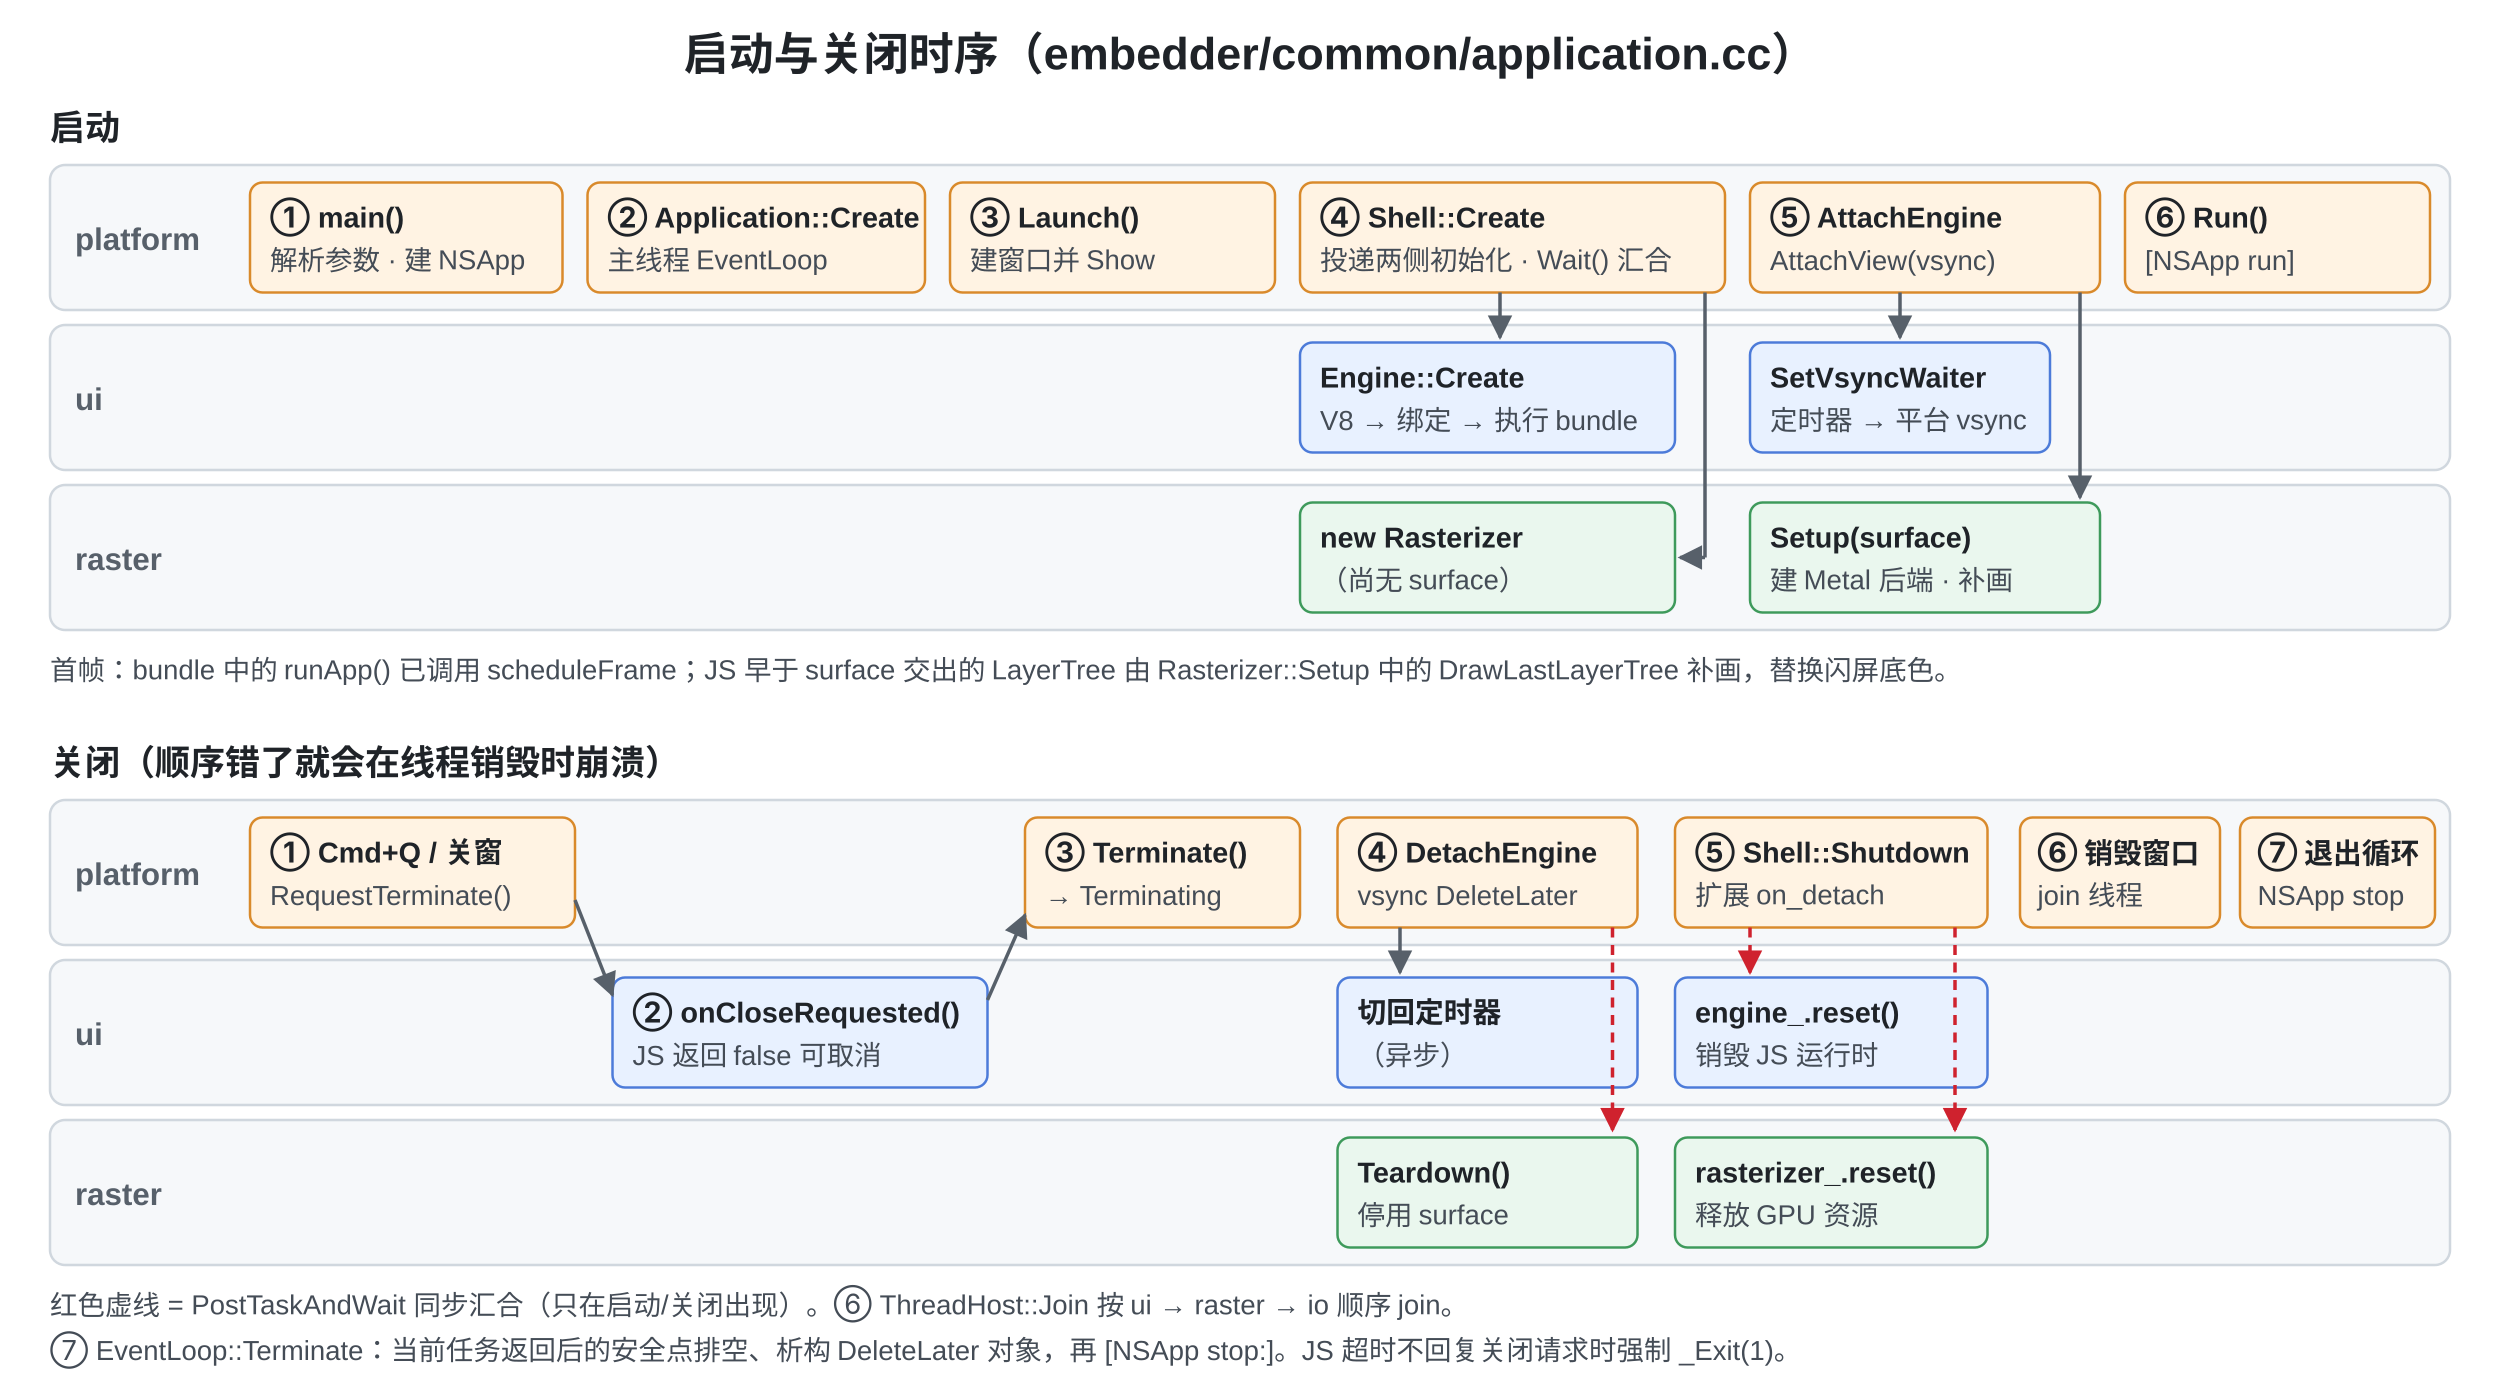
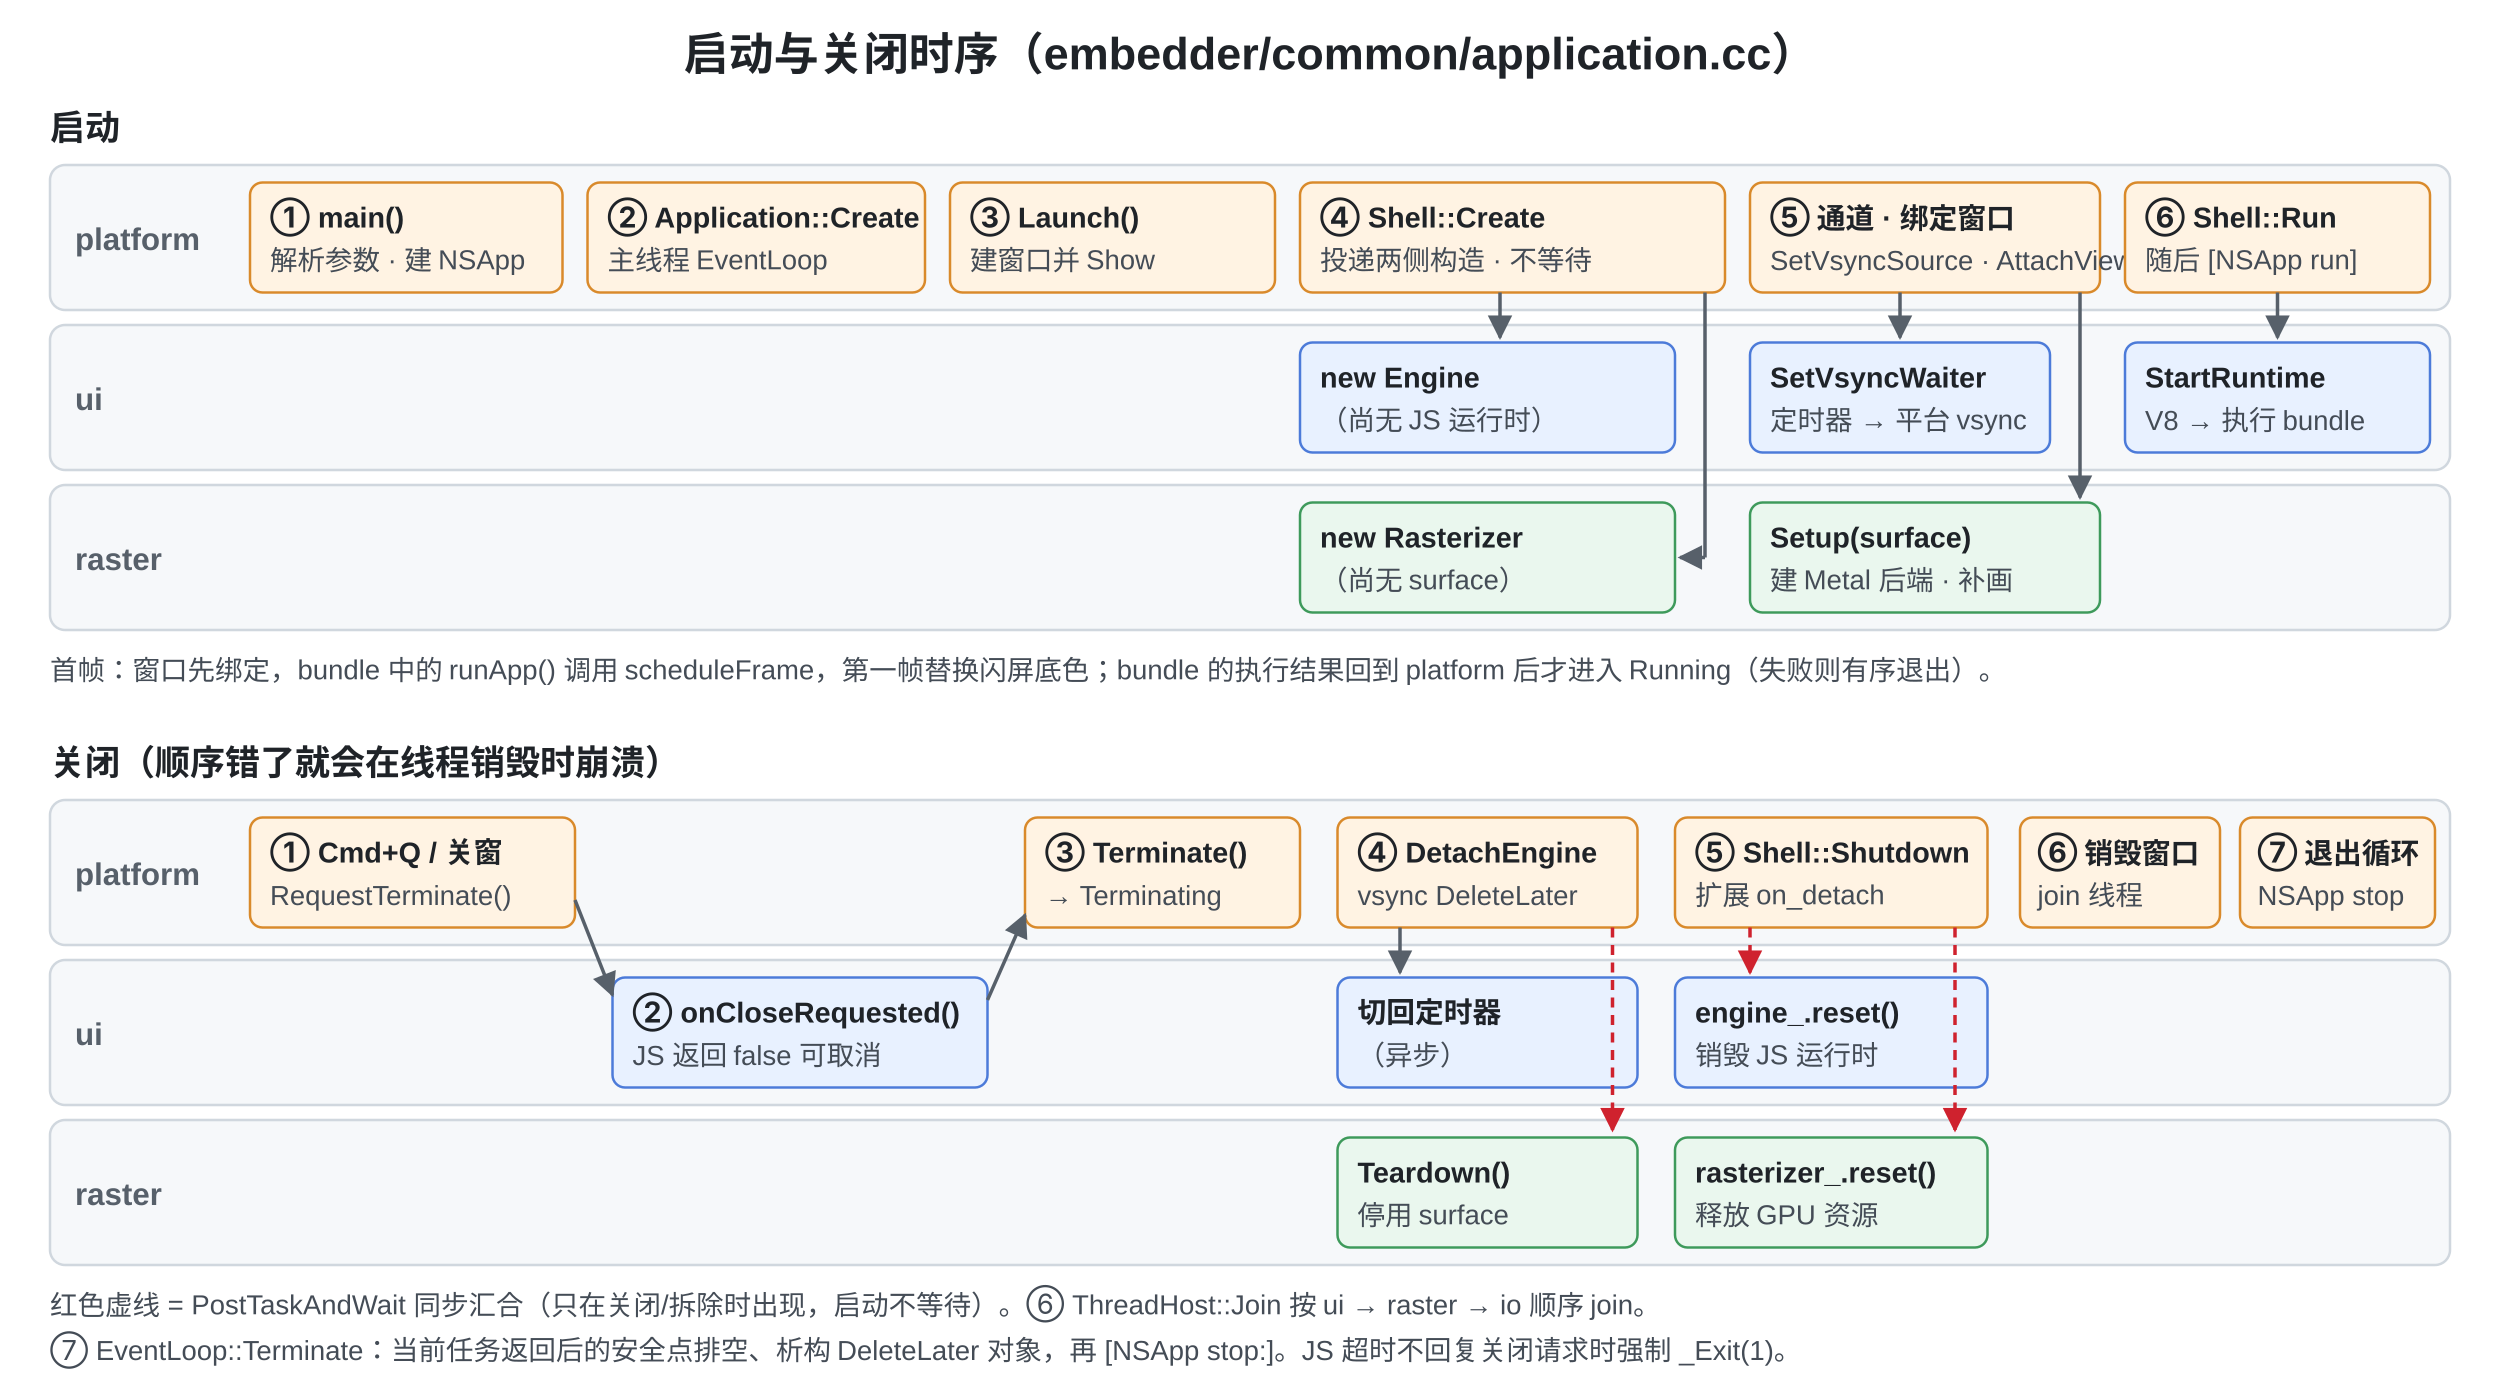
<svg xmlns="http://www.w3.org/2000/svg" width="1000" height="560" viewBox="0 0 1000 560">
  <style>
    text { font-family: -apple-system, "PingFang SC", "Helvetica Neue", Arial, sans-serif; fill: #1f2328; }
    .title { font-size: 18px; font-weight: 700; }
    .sec { font-size: 14px; font-weight: 700; }
    .lane { font-size: 12.5px; font-weight: 700; fill: #57606a; }
    .n { font-size: 11.5px; font-weight: 700; }
    .d { font-size: 11px; fill: #444c56; }
    .pf { fill: #fff3e3; stroke: #d98a2b; }
    .ui { fill: #e8f1ff; stroke: #4c7bd9; }
    .rs { fill: #eaf7ee; stroke: #3e9a5b; }
    .arr { stroke: #57606a; stroke-width: 1.4; fill: none; }
    .sync { stroke: #cf222e; stroke-width: 1.4; fill: none; stroke-dasharray: 4 3; }
  </style>
  <defs>
    <marker id="a" viewBox="0 0 10 10" refX="9" refY="5" markerWidth="7" markerHeight="7" orient="auto">
      <path d="M0,0 L10,5 L0,10 z" fill="#57606a" />
    </marker>
    <marker id="r" viewBox="0 0 10 10" refX="9" refY="5" markerWidth="7" markerHeight="7" orient="auto">
      <path d="M0,0 L10,5 L0,10 z" fill="#cf222e" />
    </marker>
  </defs>
  <text x="500" y="28" text-anchor="middle" class="title">启动与关闭时序（embedder/common/application.cc）</text>
  <text x="20" y="56" class="sec">启动</text>
  <g fill="#f6f8fa" stroke="#d0d7de">
    <rect x="20" y="66" width="960" height="58" rx="6" />
    <rect x="20" y="130" width="960" height="58" rx="6" />
    <rect x="20" y="194" width="960" height="58" rx="6" />
  </g>
  <text x="30" y="100" class="lane">platform</text>
  <text x="30" y="164" class="lane">ui</text>
  <text x="30" y="228" class="lane">raster</text>
  <rect x="100" y="73" width="125" height="44" rx="5" class="pf" />
  <text x="108" y="91" class="n">① main()</text>
  <text x="108" y="108" class="d">解析参数 · 建 NSApp</text>
  <rect x="235" y="73" width="135" height="44" rx="5" class="pf" />
  <text x="243" y="91" class="n">② Application::Create</text>
  <text x="243" y="108" class="d">主线程 EventLoop</text>
  <rect x="380" y="73" width="130" height="44" rx="5" class="pf" />
  <text x="388" y="91" class="n">③ Launch()</text>
  <text x="388" y="108" class="d">建窗口并 Show</text>
  <rect x="520" y="73" width="170" height="44" rx="5" class="pf" />
  <text x="528" y="91" class="n">④ Shell::Create</text>
-   <text x="528" y="108" class="d">投递两侧初始化 · Wait() 汇合</text>
+   <text x="528" y="108" class="d">投递两侧构造 · 不等待</text>
  <rect x="700" y="73" width="140" height="44" rx="5" class="pf" />
-   <text x="708" y="91" class="n">⑤ AttachEngine</text>
-   <text x="708" y="108" class="d">AttachView(vsync)</text>
+   <text x="708" y="91" class="n">⑤ 通道 · 绑定窗口</text>
+   <text x="708" y="108" class="d">SetVsyncSource · AttachView</text>
  <rect x="850" y="73" width="122" height="44" rx="5" class="pf" />
-   <text x="858" y="91" class="n">⑥ Run()</text>
-   <text x="858" y="108" class="d">[NSApp run]</text>
+   <text x="858" y="91" class="n">⑥ Shell::Run</text>
+   <text x="858" y="108" class="d">随后 [NSApp run]</text>
  <rect x="520" y="137" width="150" height="44" rx="5" class="ui" />
-   <text x="528" y="155" class="n">Engine::Create</text>
-   <text x="528" y="172" class="d">V8 → 绑定 → 执行 bundle</text>
+   <text x="528" y="155" class="n">new Engine</text>
+   <text x="528" y="172" class="d">（尚无 JS 运行时）</text>
  <rect x="700" y="137" width="120" height="44" rx="5" class="ui" />
  <text x="708" y="155" class="n">SetVsyncWaiter</text>
  <text x="708" y="172" class="d">定时器 → 平台 vsync</text>
+   <rect x="850" y="137" width="122" height="44" rx="5" class="ui" />
+   <text x="858" y="155" class="n">StartRuntime</text>
+   <text x="858" y="172" class="d">V8 → 执行 bundle</text>
  <rect x="520" y="201" width="150" height="44" rx="5" class="rs" />
  <text x="528" y="219" class="n">new Rasterizer</text>
  <text x="528" y="236" class="d">（尚无 surface）</text>
  <rect x="700" y="201" width="140" height="44" rx="5" class="rs" />
  <text x="708" y="219" class="n">Setup(surface)</text>
  <text x="708" y="236" class="d">建 Metal 后端 · 补画</text>
  <g>
    <line x1="600" y1="117" x2="600" y2="135" class="arr" marker-end="url(#a)" />
    <line x1="682" y1="117" x2="682" y2="223" class="arr" />
    <line x1="682" y1="223" x2="672" y2="223" class="arr" marker-end="url(#a)" />
    <line x1="760" y1="117" x2="760" y2="135" class="arr" marker-end="url(#a)" />
    <line x1="832" y1="117" x2="832" y2="199" class="arr" marker-end="url(#a)" />
+     <line x1="911" y1="117" x2="911" y2="135" class="arr" marker-end="url(#a)" />
  </g>
-   <text x="20" y="272" class="d">首帧：bundle 中的 runApp() 已调用 scheduleFrame；JS 早于 surface 交出的 LayerTree 由 Rasterizer::Setup 中的 DrawLastLayerTree 补画，替换闪屏底色。</text>
+   <text x="20" y="272" class="d">首帧：窗口先绑定，bundle 中的 runApp() 调用 scheduleFrame，第一帧替换闪屏底色；bundle 的执行结果回到 platform 后才进入 Running（失败则有序退出）。</text>
  <text x="20" y="310" class="sec">关闭（顺序错了就会在线程销毁时崩溃）</text>
  <g fill="#f6f8fa" stroke="#d0d7de">
    <rect x="20" y="320" width="960" height="58" rx="6" />
    <rect x="20" y="384" width="960" height="58" rx="6" />
    <rect x="20" y="448" width="960" height="58" rx="6" />
  </g>
  <text x="30" y="354" class="lane">platform</text>
  <text x="30" y="418" class="lane">ui</text>
  <text x="30" y="482" class="lane">raster</text>
  <rect x="100" y="327" width="130" height="44" rx="5" class="pf" />
  <text x="108" y="345" class="n">① Cmd+Q / 关窗</text>
  <text x="108" y="362" class="d">RequestTerminate()</text>
  <rect x="245" y="391" width="150" height="44" rx="5" class="ui" />
  <text x="253" y="409" class="n">② onCloseRequested()</text>
  <text x="253" y="426" class="d">JS 返回 false 可取消</text>
  <rect x="410" y="327" width="110" height="44" rx="5" class="pf" />
  <text x="418" y="345" class="n">③ Terminate()</text>
  <text x="418" y="362" class="d">→ Terminating</text>
  <rect x="535" y="327" width="120" height="44" rx="5" class="pf" />
  <text x="543" y="345" class="n">④ DetachEngine</text>
  <text x="543" y="362" class="d">vsync DeleteLater</text>
  <rect x="535" y="391" width="120" height="44" rx="5" class="ui" />
  <text x="543" y="409" class="n">切回定时器</text>
  <text x="543" y="426" class="d">（异步）</text>
  <rect x="535" y="455" width="120" height="44" rx="5" class="rs" />
  <text x="543" y="473" class="n">Teardown()</text>
  <text x="543" y="490" class="d">停用 surface</text>
  <rect x="670" y="327" width="125" height="44" rx="5" class="pf" />
  <text x="678" y="345" class="n">⑤ Shell::Shutdown</text>
  <text x="678" y="362" class="d">扩展 on_detach</text>
  <rect x="670" y="391" width="125" height="44" rx="5" class="ui" />
  <text x="678" y="409" class="n">engine_.reset()</text>
  <text x="678" y="426" class="d">销毁 JS 运行时</text>
  <rect x="670" y="455" width="125" height="44" rx="5" class="rs" />
  <text x="678" y="473" class="n">rasterizer_.reset()</text>
  <text x="678" y="490" class="d">释放 GPU 资源</text>
  <rect x="808" y="327" width="80" height="44" rx="5" class="pf" />
  <text x="815" y="345" class="n">⑥ 销毁窗口</text>
  <text x="815" y="362" class="d">join 线程</text>
  <rect x="896" y="327" width="78" height="44" rx="5" class="pf" />
  <text x="903" y="345" class="n">⑦ 退出循环</text>
  <text x="903" y="362" class="d">NSApp stop</text>
  <g>
    <path d="M230,360 L245,398" class="arr" marker-end="url(#a)" />
    <path d="M395,400 L410,366" class="arr" marker-end="url(#a)" />
    <line x1="560" y1="371" x2="560" y2="389" class="arr" marker-end="url(#a)" />
    <path d="M645,371 L645,452" class="sync" marker-end="url(#r)" />
    <path d="M700,371 L700,389" class="sync" marker-end="url(#r)" />
    <path d="M782,371 L782,452" class="sync" marker-end="url(#r)" />
  </g>
-   <text x="20" y="526" class="d">红色虚线 = PostTaskAndWait 同步汇合（只在启动/关闭出现）。⑥ ThreadHost::Join 按 ui → raster → io 顺序 join。</text>
+   <text x="20" y="526" class="d">红色虚线 = PostTaskAndWait 同步汇合（只在关闭/拆除时出现，启动不等待）。⑥ ThreadHost::Join 按 ui → raster → io 顺序 join。</text>
  <text x="20" y="544" class="d">⑦ EventLoop::Terminate：当前任务返回后的安全点排空、析构 DeleteLater 对象，再 [NSApp stop:]。JS 超时不回复关闭请求时强制 _Exit(1)。</text>
</svg>
